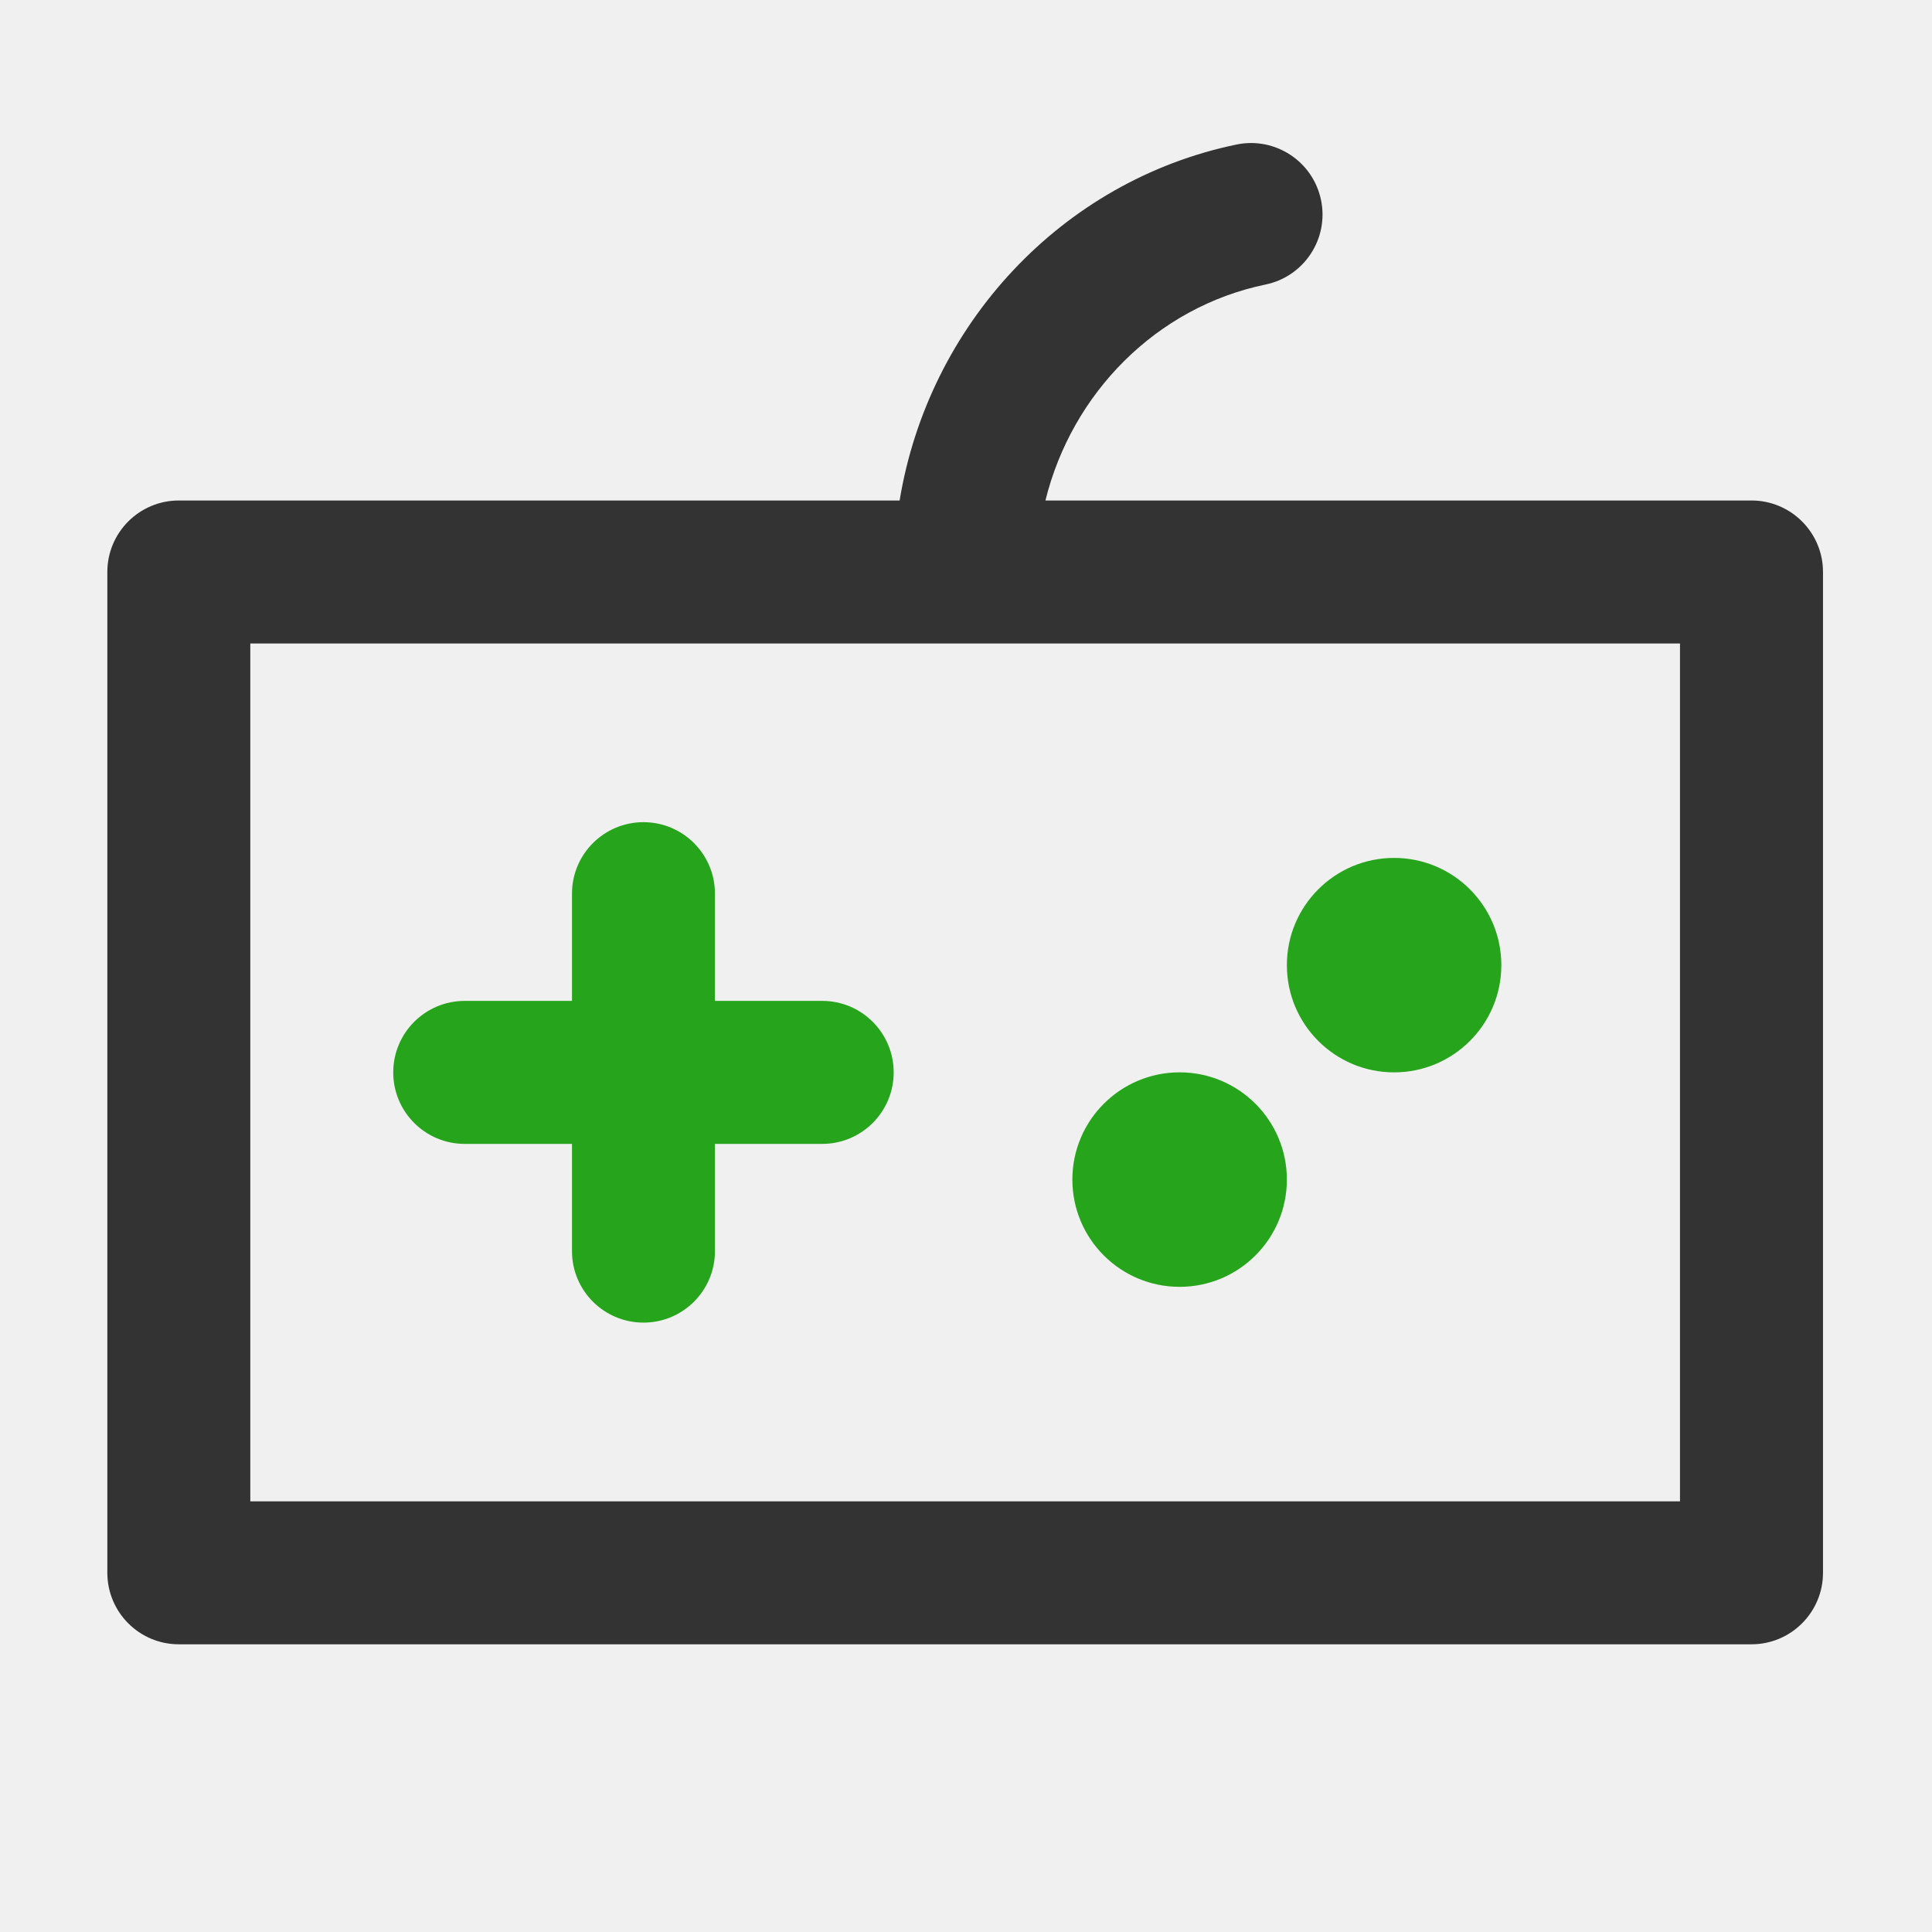
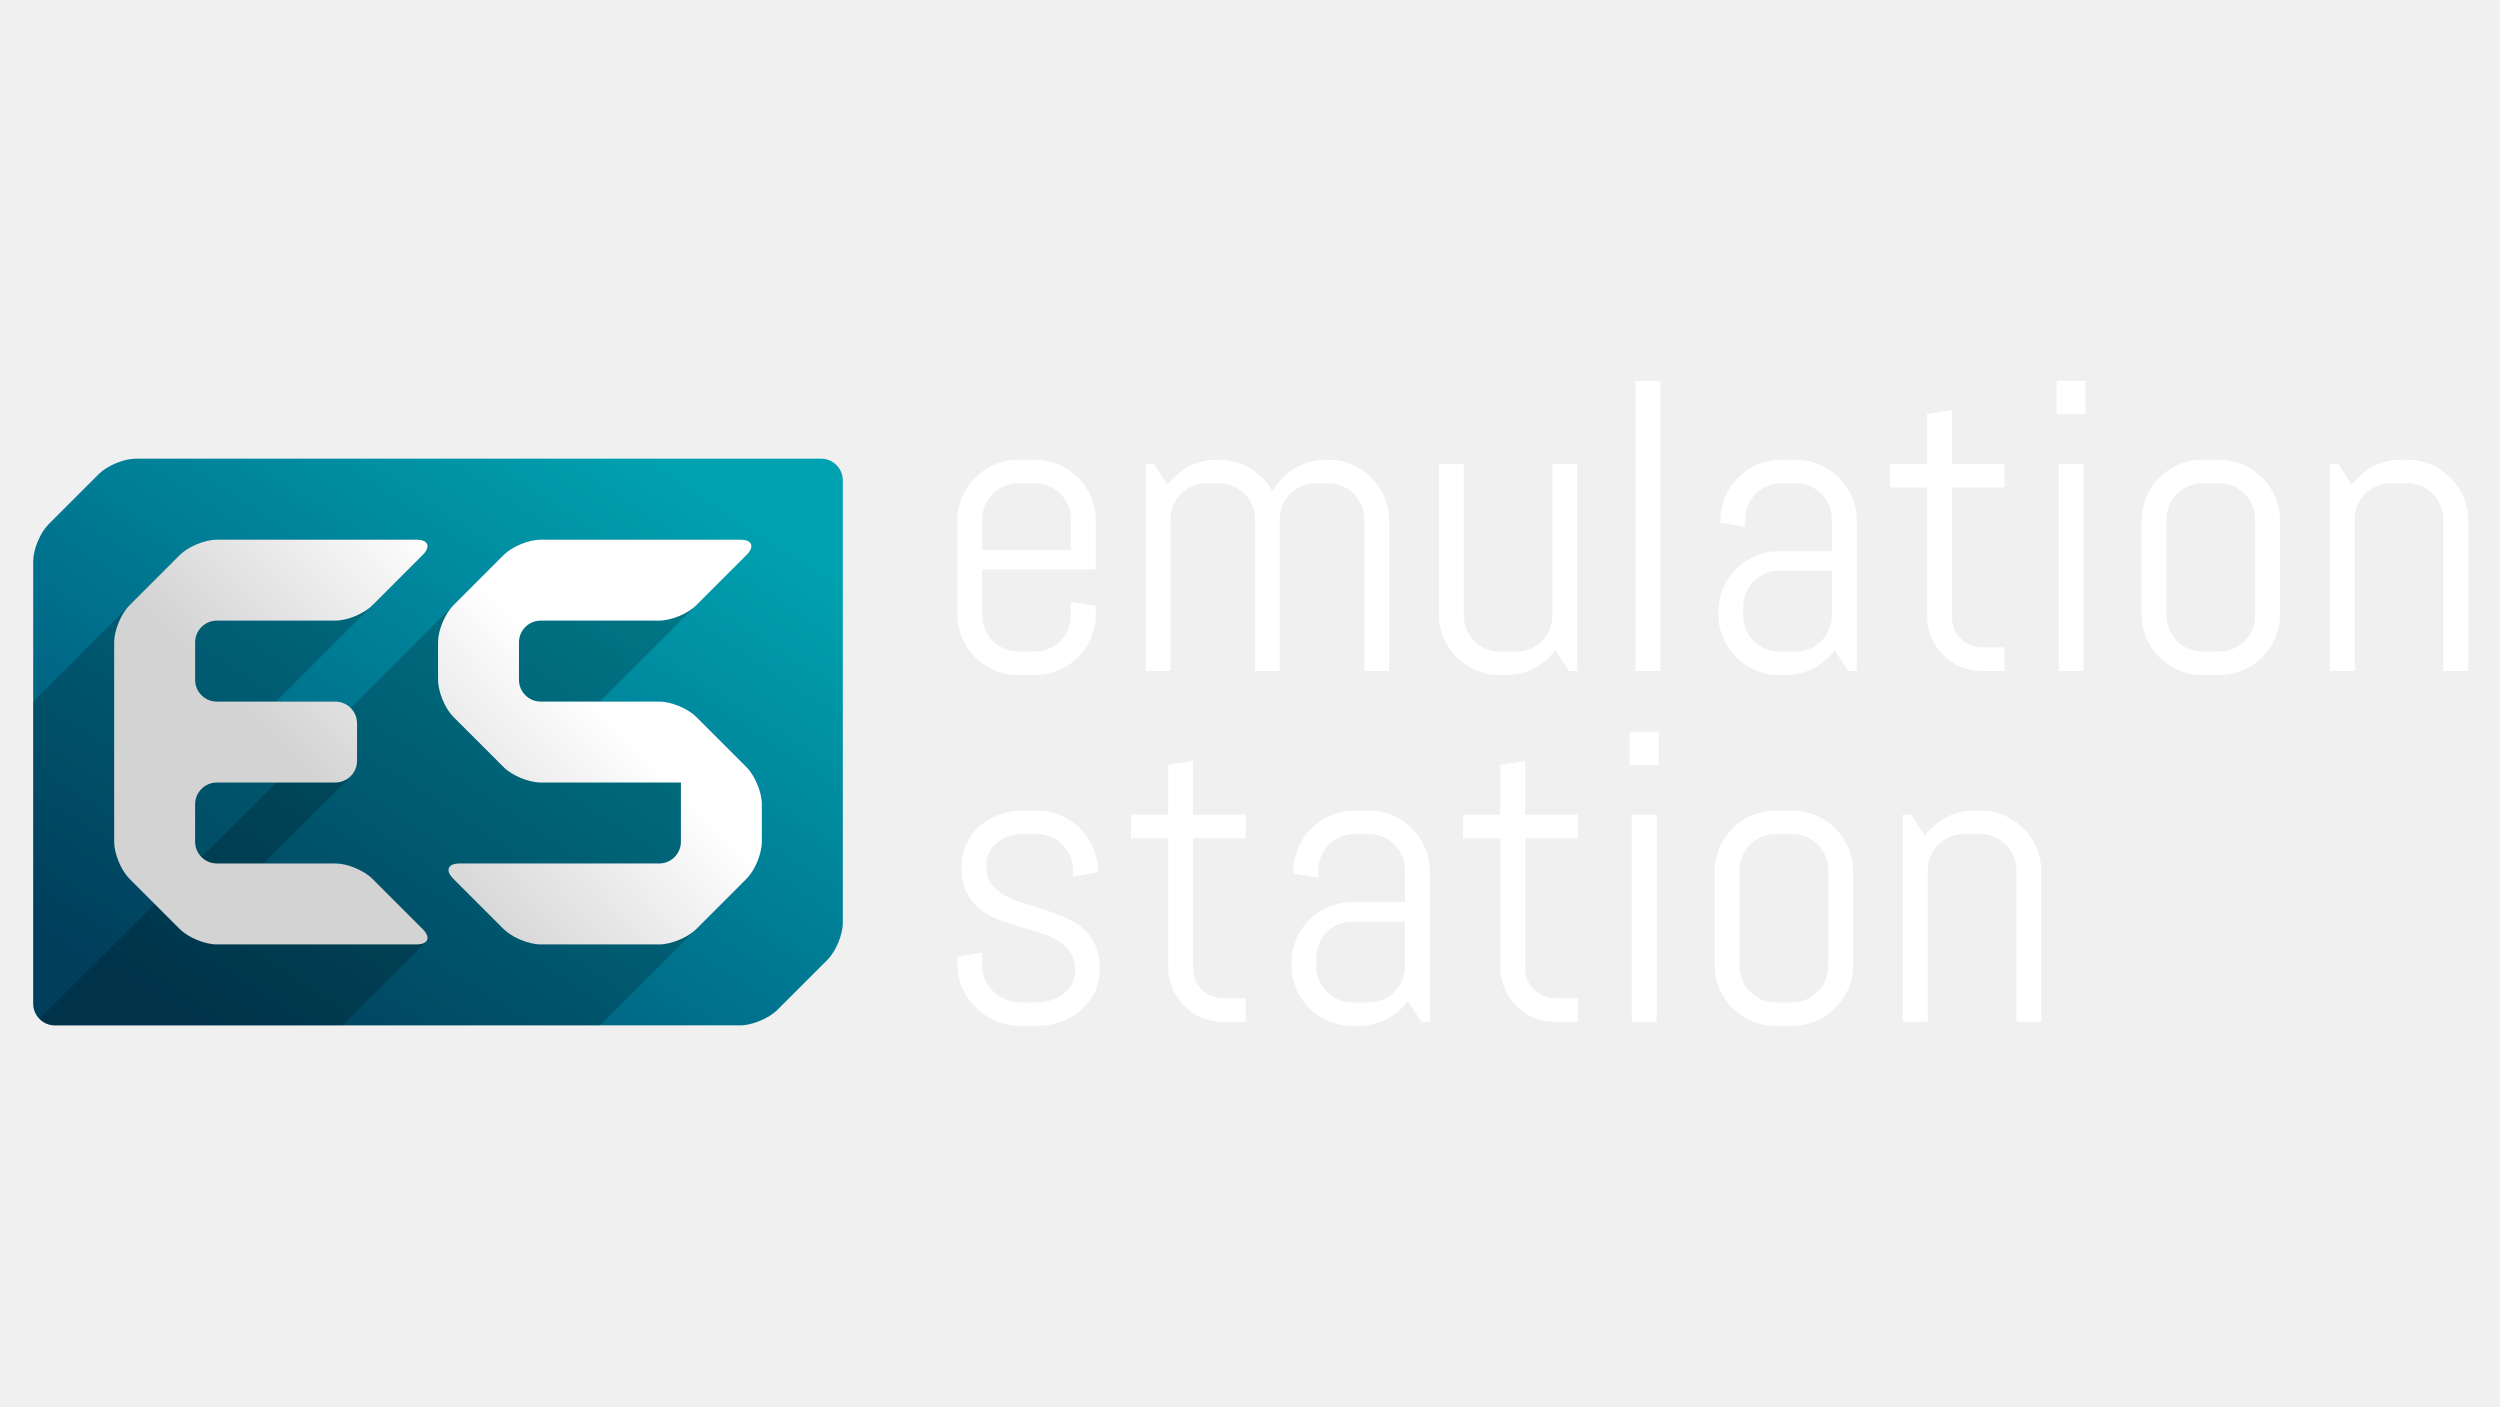
- <svg xmlns="http://www.w3.org/2000/svg" t="1583983772805" class="icon" viewBox="0 0 1024 1024" version="1.1" p-id="782" width="200" height="200">
-   <defs>
-     <style type="text/css" />
-   </defs>
-   <path d="M928.341 265.273H554.098c14.023-56.889 58.766-102.457 116.651-114.46a37.86 37.86 0 1 0-15.36-74.212c-92.928 19.257-163.3 95.744-178.574 188.672H94.777C73.842 265.273 56.889 282.254 56.889 303.161v530.432c0 20.935 16.953 37.916 37.888 37.916h833.564c20.907 0 37.888-16.981 37.888-37.916V303.161c0-20.907-16.981-37.888-37.888-37.888z m-37.888 530.46H132.665V341.049h757.76v454.684z" fill="#333333" p-id="783" />
-   <path d="M435.769 530.489h-56.832v-56.832a37.888 37.888 0 0 0-75.776 0v56.832H246.329a37.888 37.888 0 0 0 0 75.804h56.832v56.832a37.888 37.888 0 0 0 75.776 0v-56.832h56.832a37.888 37.888 0 0 0 0-75.804zM568.377 625.209a56.832 56.832 0 1 0 113.692 0 56.832 56.832 0 0 0-113.692 0zM682.069 511.545a56.832 56.832 0 1 0 113.664 0 56.832 56.832 0 0 0-113.664 0z" fill="#26A51C" p-id="784" />
+ <svg xmlns="http://www.w3.org/2000/svg" version="1.1" x="0px" y="0px" width="1280px" height="720px" viewBox="0 0 1280 720" enable-background="new 0 0 1280 720" xml:space="preserve">
+   <g id="Layer_2">
+ </g>
+   <g id="Ebene_1">
+     <path fill="#C90012" d="M431.529,442.097L431.529,442.097L431.529,442.097z" />
+     <path fill="#C90012" d="M431.529,359.216L431.529,359.216L431.529,359.216z" />
+     <path fill="#C90012" d="M431.529,276.306L431.529,276.306L431.529,276.306z" />
+     <path fill="#C90012" d="M431.529,317.753L431.529,317.753L431.529,317.753z" />
+     <path fill="#C90012" d="M431.529,483.544L431.529,483.544L431.529,483.544z" />
+     <path fill="#C90012" d="M431.529,400.642L431.529,400.642L431.529,400.642z" />
+     <path fill="#C90012" d="M431.529,234.842L431.529,234.842L431.529,234.842z" />
+     <linearGradient id="SVGID_1_" gradientUnits="userSpaceOnUse" x1="118.312" y1="542.322" x2="323.802" y2="227.338">
+       <stop offset="0" style="stop-color:#004E73" />
+       <stop offset="1" style="stop-color:#00A1B0" />
+     </linearGradient>
+     <path fill="url(#SVGID_1_)" d="M431.529,245.951c0-6.11-4.999-11.108-11.105-11.108H69.563c-6.112,0-14.644,3.534-18.963,7.855   l-25.745,25.745C20.533,272.764,17,281.296,17,287.406v226.468c0,6.111,4.999,11.109,11.106,11.109h350.86   c6.107,0,14.644-3.535,18.963-7.854l25.741-25.736c4.32-4.316,7.854-12.853,7.854-18.965L431.529,245.951z" />
+     <path opacity="0.2" enable-background="new    " d="M382.22,392.789l-25.729-25.729c-4.319-4.318-12.854-7.854-18.963-7.853H318.28   c-6.112,0.001-11.11,0.001-11.11,0.001s3.532-3.534,7.854-7.855l67.196-67.193c4.32-4.321,2.854-7.855-3.253-7.855H276.832   c-6.111,0-14.643,3.534-18.963,7.855L25.142,516.86c-1.825,1.821-3.517,3.514-4.871,4.866c2.012,2.011,4.786,3.259,7.836,3.259   c0.005,0,0.01,0,0.016,0h99.953h167.988c6.111,0,11.122-0.013,11.133-0.023c0.015-0.016,3.559-3.562,7.88-7.88l67.144-67.132   c4.32-4.316,7.854-12.853,7.854-18.963v-19.235C390.073,405.64,386.54,397.104,382.22,392.789z" />
+     <linearGradient id="SVGID_2_" gradientUnits="userSpaceOnUse" x1="144.813" y1="540.373" x2="399.8" y2="288.386">
+       <stop offset="0.308" style="stop-color:#D3D3D3" />
+       <stop offset="0.675" style="stop-color:#FFFFFF" />
+     </linearGradient>
+     <path fill="url(#SVGID_2_)" d="M276.824,400.649c-6.108,0-14.643-3.536-18.96-7.857l-25.71-25.718   c-4.321-4.321-7.857-12.855-7.865-18.966l-0.012-19.246c-0.008-6.11,3.525-14.643,7.846-18.964l25.741-25.737   c4.321-4.321,12.852-7.855,18.963-7.855h102.14c6.107,0,7.573,3.534,3.253,7.855l-25.741,25.737   c-4.32,4.321-12.852,7.855-18.963,7.855h-60.688c-6.112,0-11.11,4.998-11.11,11.108v19.246c0,6.11,4.998,11.108,11.106,11.106   l60.702-0.007c6.107-0.002,14.644,3.533,18.963,7.853l25.729,25.729c4.32,4.314,7.854,12.851,7.854,18.963v19.235   c0,6.109-3.532,14.646-7.854,18.963l-25.74,25.74c-4.321,4.316-12.853,7.854-18.964,7.854h-60.688   c-6.112,0-14.643-3.536-18.963-7.854l-25.741-25.74c-4.32-4.316-2.858-7.854,3.253-7.854h102.14c6.112,0,11.11-4.998,11.11-11.108   V411.75c0-6.112,0-11.11,0.003-11.11c0.004,0-4.994,0-11.103,0L276.824,400.649z" />
+     <g opacity="0.2">
+       <path d="M17.008,370.877c0-6.109,0-11.238,0-11.393c0-0.155,3.532-3.818,7.854-8.138l67.185-67.186    c4.321-4.321,12.855-7.855,18.963-7.855h102.15c6.108,0,7.574,3.534,3.253,7.855l-67.197,67.182    c-4.32,4.321-7.853,7.855-7.853,7.855s4.998,0.002,11.11,0.006l19.228,0.007c6.108,0.004,10.75,4.993,10.318,11.086l-1.114,15.593    c-0.433,6.092-1.707,11.997-2.833,13.122c-1.125,1.125-5.576,5.58-9.896,9.896l-25.201,25.201    c-4.32,4.315-7.885,7.885-7.922,7.918c-0.034,0.034,4.933,0.064,11.041,0.062h17.979c6.108-0.004,14.784,3.379,19.281,7.519    l26.836,24.694c4.497,4.137,8.181,7.623,8.058,7.75c-0.126,0.126-3.766,3.762-8.087,8.083l-34.827,34.85l-147.212,0.002    c-6.107,0-11.105-4.998-11.105-11.11L17.008,370.877z" />
+     </g>
+     <linearGradient id="SVGID_3_" gradientUnits="userSpaceOnUse" x1="71.27" y1="465.954" x2="326.257" y2="213.967">
+       <stop offset="0.308" style="stop-color:#D3D3D3" />
+       <stop offset="0.675" style="stop-color:#FFFFFF" />
+     </linearGradient>
+     <path fill="url(#SVGID_3_)" d="M111.01,442.097c-6.107,0-11.104-4.998-11.104-11.108v-19.235c0-6.112,4.998-11.11,11.104-11.11   h60.69c6.108,0,11.106-4.998,11.106-11.108V370.33c0-6.112-4.998-11.11-11.106-11.11h-60.69c-6.107,0-11.104-4.998-11.104-11.108   v-19.246c0-6.11,4.998-11.108,11.104-11.108h60.69c6.108,0,14.643-3.534,18.964-7.854l25.749-25.741   c4.321-4.319,2.855-7.853-3.253-7.853H111.01c-6.107,0-14.643,3.534-18.963,7.855L66.31,309.9   c-4.32,4.321-7.857,12.854-7.857,18.964v102.125c0,6.11,3.537,14.646,7.857,18.963l25.737,25.74   c4.321,4.316,12.855,7.854,18.963,7.854h102.143c6.112,0,7.574-3.536,3.253-7.855l-25.741-25.744   c-4.32-4.321-12.854-7.857-18.964-7.857L111.01,442.097z" />
+     <g>
+       <path fill="#FFFFFF" d="M558.605,326.562c-1.623,3.8-3.851,7.115-6.683,9.943c-2.832,2.836-6.146,5.06-9.947,6.682    c-3.796,1.623-7.838,2.434-12.116,2.434h-8.496c-4.283,0-8.324-0.812-12.121-2.434c-3.8-1.623-7.115-3.846-9.942-6.682    c-2.836-2.828-5.063-6.143-6.683-9.943c-1.626-3.796-2.435-7.838-2.435-12.121v-47.858c0-4.282,0.809-8.324,2.435-12.12    c1.619-3.801,3.847-7.115,6.683-9.947c2.827-2.833,6.144-5.056,9.942-6.682c3.796-1.619,7.838-2.434,12.121-2.434h8.496    c4.278,0,8.319,0.815,12.116,2.434c3.8,1.626,7.115,3.85,9.947,6.682s5.06,6.146,6.683,9.947c1.623,3.796,2.434,7.838,2.434,12.12    v24.964h-58.114v23.618c0,2.556,0.481,4.956,1.45,7.202c0.965,2.243,2.277,4.195,3.936,5.852c1.66,1.657,3.608,2.97,5.854,3.938    c2.243,0.964,4.643,1.447,7.199,1.447h8.495c2.554,0,4.953-0.482,7.199-1.447c2.243-0.968,4.195-2.281,5.853-3.938    c1.657-1.657,2.971-3.609,3.938-5.852c0.964-2.246,1.451-4.646,1.451-7.202v-7.042l12.739,2.07v4.248    C561.038,318.724,560.229,322.765,558.605,326.562z M548.299,265.855c0-2.553-0.486-4.952-1.451-7.199    c-0.968-2.243-2.28-4.194-3.938-5.852c-1.656-1.658-3.608-2.97-5.852-3.938c-2.248-0.964-4.646-1.45-7.199-1.45h-8.496    c-2.557,0-4.956,0.486-7.199,1.45c-2.246,0.969-4.194,2.281-5.855,3.938c-1.656,1.657-2.97,3.609-3.934,5.852    c-0.969,2.247-1.451,4.646-1.451,7.199V281.6h45.375V265.855L548.299,265.855z" />
+       <path fill="#FFFFFF" d="M698.506,343.55v-77.695c0-2.553-0.482-4.952-1.45-7.199c-0.969-2.243-2.276-4.194-3.938-5.853    c-1.652-1.657-3.608-2.97-5.853-3.938c-2.246-0.964-4.646-1.45-7.198-1.45h-6.317c-2.558,0-4.956,0.486-7.202,1.45    c-2.243,0.969-4.21,2.281-5.901,3.938c-1.695,1.657-3.023,3.609-3.991,5.853c-0.966,2.247-1.445,4.646-1.445,7.199v77.695h-12.644    v-77.695c0-2.553-0.481-4.952-1.449-7.199c-0.969-2.243-2.296-4.194-3.987-5.853c-1.69-1.657-3.658-2.97-5.905-3.938    c-2.242-0.964-4.643-1.45-7.199-1.45h-6.317c-2.558,0-4.956,0.486-7.198,1.45c-2.247,0.969-4.195,2.281-5.854,3.938    c-1.657,1.657-2.97,3.609-3.936,5.853c-0.968,2.247-1.45,4.646-1.45,7.199v77.695h-12.74V237.474h4.244l6.942,10.773    c2.899-3.938,6.54-7.061,10.931-9.376c4.382-2.312,9.166-3.471,14.344-3.471h1.037c6.009,0,11.428,1.485,16.266,4.455    c4.833,2.97,8.563,6.908,11.188,11.811c1.312-2.419,2.936-4.627,4.868-6.629c1.934-2.005,4.075-3.712,6.423-5.128    c2.35-1.416,4.905-2.522,7.668-3.318c2.761-0.792,5.627-1.19,8.597-1.19h1.037c4.278,0,8.319,0.815,12.12,2.434    c3.797,1.626,7.114,3.85,9.946,6.682c2.828,2.832,5.057,6.146,6.684,9.947c1.618,3.796,2.435,7.838,2.435,12.12v76.968h-12.747    v-0.002H698.506z" />
+       <path fill="#FFFFFF" d="M803.343,343.55l-7.046-10.773c-2.9,3.938-6.525,7.061-10.878,9.376    c-4.348,2.312-9.115,3.467-14.294,3.467h-3.211c-4.286,0-8.323-0.812-12.12-2.434c-3.801-1.623-7.114-3.846-9.946-6.682    c-2.832-2.828-5.061-6.143-6.684-9.943c-1.622-3.796-2.434-7.838-2.434-12.121v-76.966h12.743v77.691    c0,2.556,0.481,4.956,1.446,7.202c0.969,2.243,2.28,4.195,3.938,5.852c1.657,1.657,3.609,2.97,5.853,3.938    c2.242,0.964,4.646,1.447,7.203,1.447h8.496c2.549,0,4.952-0.482,7.193-1.447c2.243-0.968,4.198-2.281,5.854-3.938    c1.657-1.657,2.971-3.609,3.936-5.852c0.969-2.246,1.454-4.646,1.454-7.202v-77.691h12.736V343.55H803.343z" />
+       <path fill="#FFFFFF" d="M837.319,343.55V195h12.739v148.55H837.319z" />
+       <path fill="#FFFFFF" d="M946.404,343.55l-7.047-10.567c-2.899,3.8-6.524,6.854-10.881,9.17c-4.348,2.312-9.115,3.467-14.289,3.467    h-3.216c-4.282,0-8.319-0.812-12.116-2.434c-3.805-1.623-7.118-3.846-9.946-6.682c-2.836-2.828-5.063-6.143-6.683-9.943    c-1.627-3.796-2.436-7.838-2.436-12.121v-1.037c0-4.279,0.809-8.32,2.436-12.121c1.618-3.796,3.847-7.111,6.683-9.943    c2.828-2.832,6.144-5.06,9.946-6.682c3.797-1.623,7.834-2.434,12.116-2.434h26.937v-16.368c0-2.553-0.481-4.952-1.45-7.199    c-0.969-2.243-2.276-4.194-3.938-5.852c-1.652-1.657-3.608-2.97-5.853-3.938c-2.246-0.964-4.646-1.45-7.198-1.45h-7.459    c-2.558,0-4.956,0.486-7.197,1.45c-2.248,0.969-4.195,2.281-5.856,3.938c-1.652,1.657-2.97,3.609-3.935,5.852    c-0.969,2.247-1.45,4.646-1.45,7.199v3.835l-12.74-2.075v-1.033c0-4.282,0.812-8.324,2.436-12.12    c1.622-3.801,3.851-7.115,6.683-9.947c2.828-2.833,6.146-5.056,9.942-6.682c3.796-1.619,7.839-2.434,12.12-2.434h7.459    c4.278,0,8.319,0.815,12.117,2.434c3.8,1.626,7.113,3.85,9.949,6.682c2.828,2.832,5.057,6.146,6.68,9.947    c1.622,3.796,2.434,7.838,2.434,12.12v76.968H946.404L946.404,343.55z M937.907,292.167h-26.937c-2.558,0-4.956,0.486-7.199,1.451    c-2.245,0.968-4.193,2.296-5.852,3.988c-1.661,1.695-2.971,3.663-3.938,5.905c-0.97,2.247-1.451,4.646-1.451,7.203v4.451    c0,2.556,0.481,4.956,1.451,7.202c0.968,2.243,2.275,4.195,3.938,5.852c1.656,1.657,3.604,2.97,5.852,3.938    c2.243,0.964,4.644,1.447,7.199,1.447h8.496c2.553,0,4.952-0.482,7.198-1.447c2.242-0.968,4.198-2.281,5.853-3.938    c1.661-1.657,2.971-3.609,3.938-5.852c0.969-2.246,1.45-4.646,1.45-7.202L937.907,292.167L937.907,292.167z" />
+       <path fill="#FFFFFF" d="M1014.771,343.55c-3.864,0-7.509-0.724-10.931-2.174c-3.418-1.451-6.389-3.456-8.909-6.009    c-2.52-2.557-4.523-5.526-6.009-8.91c-1.485-3.383-2.225-7.007-2.225-10.876V249.59h-19.063v-12.116h19.063v-25.485l12.739-2.07    v27.555h26.937v12.116h-26.937v66.611c0,2.143,0.398,4.129,1.194,5.955c0.788,1.833,1.879,3.437,3.261,4.818    c1.383,1.381,3.004,2.472,4.868,3.264c1.866,0.792,3.864,1.189,6.009,1.189h11.604v12.121L1014.771,343.55L1014.771,343.55z" />
+       <path fill="#FFFFFF" d="M1052.996,211.989V195h14.814v16.989H1052.996z M1054.033,343.55V237.474h12.74V343.55H1054.033z" />
+       <path fill="#FFFFFF" d="M1164.93,326.562c-1.623,3.8-3.852,7.115-6.679,9.943c-2.837,2.836-6.149,5.06-9.95,6.682    c-3.797,1.623-7.838,2.434-12.116,2.434h-8.496c-4.282,0-8.319-0.812-12.116-2.434c-3.805-1.623-7.119-3.846-9.946-6.682    c-2.837-2.828-5.062-6.143-6.683-9.943c-1.627-3.796-2.436-7.838-2.436-12.121v-47.858c0-4.282,0.809-8.324,2.436-12.12    c1.619-3.801,3.846-7.115,6.683-9.947c2.827-2.833,6.144-5.056,9.946-6.682c3.797-1.619,7.834-2.434,12.116-2.434h8.496    c4.278,0,8.319,0.815,12.116,2.434c3.801,1.626,7.114,3.85,9.95,6.682c2.827,2.832,5.056,6.146,6.679,9.947    c1.622,3.796,2.435,7.838,2.435,12.12v47.858C1167.363,318.724,1166.552,322.765,1164.93,326.562z M1154.622,265.855    c0-2.553-0.481-4.952-1.449-7.199c-0.97-2.243-2.276-4.194-3.938-5.852c-1.653-1.657-3.608-2.97-5.853-3.938    c-2.246-0.964-4.646-1.45-7.199-1.45h-8.496c-2.557,0-4.955,0.486-7.197,1.45c-2.247,0.969-4.194,2.281-5.853,3.938    c-1.661,1.657-2.971,3.609-3.938,5.852c-0.97,2.247-1.45,4.646-1.45,7.199v49.309c0,2.556,0.48,4.956,1.45,7.202    c0.968,2.243,2.276,4.195,3.938,5.852c1.656,1.657,3.604,2.97,5.853,3.938c2.242,0.964,4.643,1.447,7.197,1.447h8.496    c2.554,0,4.953-0.482,7.199-1.447c2.243-0.968,4.197-2.281,5.853-3.938c1.661-1.657,2.97-3.609,3.938-5.852    c0.968-2.246,1.449-4.646,1.449-7.202V265.855z" />
+       <path fill="#FFFFFF" d="M1250.964,343.55v-77.695c0-2.553-0.485-4.952-1.451-7.199c-0.969-2.243-2.28-4.194-3.935-5.853    c-1.661-1.657-3.612-2.97-5.855-3.938c-2.242-0.964-4.646-1.45-7.197-1.45h-8.492c-2.558,0-4.96,0.486-7.203,1.45    c-2.241,0.969-4.193,2.281-5.854,3.938c-1.652,1.657-2.97,3.609-3.935,5.853c-0.969,2.247-1.45,4.646-1.45,7.199v77.695h-12.74    V237.474h4.248l6.938,10.773c2.9-3.938,6.541-7.061,10.931-9.376c4.382-2.312,9.166-3.471,14.349-3.471h3.211    c4.281,0,8.319,0.815,12.12,2.434c3.797,1.626,7.11,3.85,9.942,6.682s5.061,6.146,6.683,9.947    c1.623,3.796,2.436,7.838,2.436,12.12v76.968L1250.964,343.55L1250.964,343.55z" />
+       <path fill="#FFFFFF" d="M563.109,496.258c0,4.278-0.865,8.198-2.588,11.757c-1.729,3.562-4.075,6.613-7.045,9.17    c-2.971,2.559-6.406,4.539-10.308,5.955c-3.903,1.416-7.995,2.12-12.276,2.12H522.4c-4.283,0-8.377-0.812-12.277-2.434    c-3.903-1.623-7.32-3.843-10.257-6.684c-2.937-2.823-5.28-6.14-7.042-9.942c-1.76-3.797-2.641-7.838-2.641-12.116v-4.248    l12.739-2.074v7.042c0,2.558,0.531,4.961,1.604,7.202c1.07,2.243,2.503,4.194,4.301,5.854c1.795,1.653,3.866,2.971,6.217,3.936    c2.346,0.965,4.799,1.447,7.354,1.447h8.491c2.558,0,5.006-0.376,7.355-1.135c2.347-0.766,4.438-1.853,6.27-3.269    c1.829-1.416,3.28-3.123,4.352-5.129c1.068-1.997,1.604-4.277,1.604-6.835c0-3.797-0.826-6.903-2.487-9.323    c-1.657-2.419-3.851-4.438-6.575-6.062c-2.729-1.623-5.836-2.964-9.322-4.034c-3.49-1.071-7.064-2.145-10.725-3.215    c-3.663-1.071-7.236-2.296-10.725-3.674c-3.485-1.388-6.594-3.2-9.322-5.442c-2.729-2.242-4.918-5.06-6.575-8.442    c-1.661-3.384-2.487-7.593-2.487-12.638c0-4.278,0.826-8.196,2.487-11.757c1.657-3.561,3.899-6.613,6.731-9.17    s6.127-4.539,9.894-5.955c3.763-1.416,7.785-2.128,12.067-2.128h7.459c4.282,0,8.323,0.819,12.12,2.435    c3.796,1.631,7.115,3.852,9.947,6.683c2.827,2.834,5.056,6.146,6.683,9.951c1.618,3.797,2.434,7.838,2.434,12.116v0.413    l-12.744,2.074v-3.215c0-2.55-0.48-4.953-1.45-7.195c-0.97-2.241-2.276-4.193-3.935-5.854c-1.657-1.653-3.608-2.972-5.854-3.937    c-2.243-0.964-4.644-1.453-7.198-1.453h-7.459c-2.554,0-4.957,0.384-7.199,1.142c-2.243,0.766-4.195,1.853-5.853,3.261    c-1.657,1.424-2.971,3.13-3.938,5.128c-0.97,2.006-1.451,4.287-1.451,6.844c0,3.658,0.831,6.646,2.488,8.955    c1.657,2.319,3.85,4.271,6.579,5.855c2.725,1.592,5.833,2.916,9.322,3.985c3.486,1.072,7.042,2.175,10.67,3.314    c3.625,1.141,7.181,2.436,10.67,3.889c3.486,1.446,6.595,3.314,9.323,5.588c2.729,2.28,4.922,5.129,6.579,8.552    C562.282,486.989,563.109,491.214,563.109,496.258z" />
+       <path fill="#FFFFFF" d="M626.196,523.194c-3.865,0-7.509-0.729-10.927-2.175c-3.421-1.455-6.392-3.461-8.909-6.01    c-2.521-2.557-4.522-5.524-6.009-8.908c-1.484-3.385-2.229-7.013-2.229-10.877v-65.996h-19.059v-12.116h19.059v-25.479    l12.74-2.072v27.555H637.8v12.117h-26.937v66.613c0,2.145,0.397,4.126,1.193,5.955c0.792,1.829,1.879,3.438,3.262,4.813    c1.381,1.386,3.004,2.473,4.867,3.27c1.868,0.788,3.869,1.188,6.008,1.188h11.604v12.123L626.196,523.194L626.196,523.194z" />
+       <path fill="#FFFFFF" d="M727.821,523.194l-7.042-10.57c-2.899,3.804-6.527,6.856-10.876,9.169    c-4.353,2.313-9.116,3.468-14.3,3.468h-3.207c-4.285,0-8.327-0.812-12.123-2.434c-3.802-1.623-7.114-3.844-9.943-6.685    c-2.836-2.823-5.063-6.139-6.682-9.941c-1.627-3.796-2.436-7.839-2.436-12.116v-1.041c0-4.277,0.809-8.32,2.436-12.116    c1.617-3.797,3.846-7.109,6.682-9.941c2.829-2.832,6.144-5.062,9.943-6.684c3.796-1.622,7.838-2.435,12.123-2.435h26.933v-16.372    c0-2.549-0.485-4.953-1.449-7.195c-0.97-2.241-2.28-4.193-3.936-5.854c-1.661-1.653-3.612-2.972-5.854-3.937    c-2.242-0.964-4.646-1.453-7.199-1.453h-7.459c-2.557,0-4.955,0.489-7.201,1.453c-2.243,0.965-4.194,2.281-5.853,3.937    c-1.657,1.66-2.971,3.612-3.936,5.854c-0.97,2.242-1.45,4.646-1.45,7.195v3.834l-12.744-2.074v-1.032    c0-4.278,0.813-8.319,2.436-12.116c1.623-3.806,3.85-7.117,6.683-9.95c2.832-2.832,6.146-5.052,9.946-6.684    c3.796-1.614,7.838-2.435,12.119-2.435h7.459c4.283,0,8.32,0.818,12.121,2.435c3.797,1.632,7.109,3.852,9.941,6.684    c2.832,2.833,5.061,6.146,6.684,9.95c1.623,3.797,2.435,7.838,2.435,12.116v76.972L727.821,523.194L727.821,523.194z     M719.328,471.81h-26.932c-2.562,0-4.961,0.482-7.202,1.447c-2.247,0.974-4.193,2.296-5.854,3.988    c-1.657,1.699-2.971,3.666-3.936,5.908c-0.969,2.241-1.45,4.646-1.45,7.202v4.446c0,2.559,0.481,4.96,1.45,7.202    c0.965,2.243,2.276,4.194,3.936,5.855c1.661,1.651,3.607,2.97,5.854,3.935c2.241,0.965,4.643,1.447,7.202,1.447h8.491    c2.554,0,4.957-0.482,7.199-1.447c2.241-0.965,4.193-2.28,5.854-3.935c1.652-1.661,2.966-3.612,3.936-5.855    c0.964-2.242,1.449-4.646,1.449-7.202L719.328,471.81L719.328,471.81z" />
+       <path fill="#FFFFFF" d="M796.193,523.194c-3.869,0-7.514-0.729-10.928-2.175c-3.421-1.455-6.392-3.461-8.908-6.01    c-2.526-2.557-4.523-5.524-6.01-8.908c-1.484-3.385-2.229-7.013-2.229-10.877v-65.996h-19.059v-12.116h19.059v-25.479    l12.741-2.072v27.555h26.932v12.117H780.86v66.613c0,2.145,0.395,4.126,1.188,5.955c0.796,1.829,1.883,3.438,3.266,4.813    c1.382,1.386,3.005,2.473,4.867,3.27c1.864,0.788,3.869,1.188,6.01,1.188h11.6v12.123L796.193,523.194L796.193,523.194z" />
+       <path fill="#FFFFFF" d="M834.419,391.632v-16.987h14.813v16.987H834.419z M835.455,523.194V417.113h12.74v106.081H835.455    L835.455,523.194z" />
+       <path fill="#FFFFFF" d="M946.352,506.201c-1.623,3.805-3.851,7.118-6.683,9.941c-2.832,2.841-6.146,5.062-9.942,6.685    c-3.802,1.622-7.839,2.434-12.121,2.434h-8.492c-4.286,0-8.327-0.812-12.124-2.434c-3.796-1.623-7.109-3.844-9.941-6.685    c-2.832-2.823-5.061-6.139-6.684-9.941c-1.623-3.796-2.436-7.839-2.436-12.116v-47.861c0-4.278,0.813-8.319,2.436-12.116    c1.623-3.806,3.852-7.117,6.684-9.95c2.831-2.832,6.146-5.052,9.941-6.684c3.797-1.614,7.838-2.435,12.124-2.435h8.492    c4.282,0,8.319,0.819,12.121,2.435c3.797,1.632,7.11,3.852,9.942,6.684c2.831,2.833,5.06,6.146,6.683,9.95    c1.622,3.797,2.434,7.838,2.434,12.116v47.861C948.783,498.363,947.974,502.405,946.352,506.201z M936.044,445.496    c0-2.549-0.485-4.953-1.45-7.195c-0.968-2.241-2.281-4.193-3.936-5.854c-1.661-1.653-3.611-2.972-5.854-3.937    c-2.241-0.964-4.646-1.453-7.198-1.453h-8.492c-2.558,0-4.96,0.489-7.202,1.453c-2.242,0.965-4.193,2.281-5.854,3.937    c-1.652,1.66-2.97,3.612-3.936,5.854c-0.968,2.242-1.449,4.646-1.449,7.195v49.31c0,2.558,0.481,4.959,1.449,7.201    c0.966,2.243,2.281,4.194,3.936,5.855c1.661,1.651,3.612,2.97,5.854,3.935c2.242,0.966,4.646,1.447,7.202,1.447h8.492    c2.554,0,4.957-0.481,7.198-1.447c2.243-0.965,4.193-2.28,5.854-3.935c1.652-1.661,2.968-3.612,3.936-5.855    c0.965-2.242,1.45-4.646,1.45-7.201V445.496z" />
+       <path fill="#FFFFFF" d="M1032.385,523.194v-77.698c0-2.549-0.481-4.953-1.449-7.195c-0.97-2.241-2.277-4.193-3.938-5.854    c-1.652-1.653-3.608-2.972-5.853-3.937c-2.246-0.964-4.646-1.453-7.198-1.453h-8.496c-2.558,0-4.956,0.489-7.198,1.453    c-2.246,0.965-4.193,2.281-5.853,3.937c-1.661,1.66-2.97,3.612-3.938,5.854c-0.97,2.242-1.451,4.646-1.451,7.195v77.698h-12.739    V417.113h4.243l6.942,10.775c2.9-3.939,6.545-7.063,10.931-9.375c4.387-2.312,9.17-3.477,14.345-3.477h3.215    c4.278,0,8.32,0.818,12.117,2.436c3.8,1.629,7.114,3.851,9.95,6.683c2.827,2.833,5.056,6.146,6.679,9.951    c1.622,3.795,2.435,7.838,2.435,12.114v76.974H1032.385L1032.385,523.194z" />
+     </g>
+   </g>
+   <g id="Layer_3">
+ </g>
</svg>
